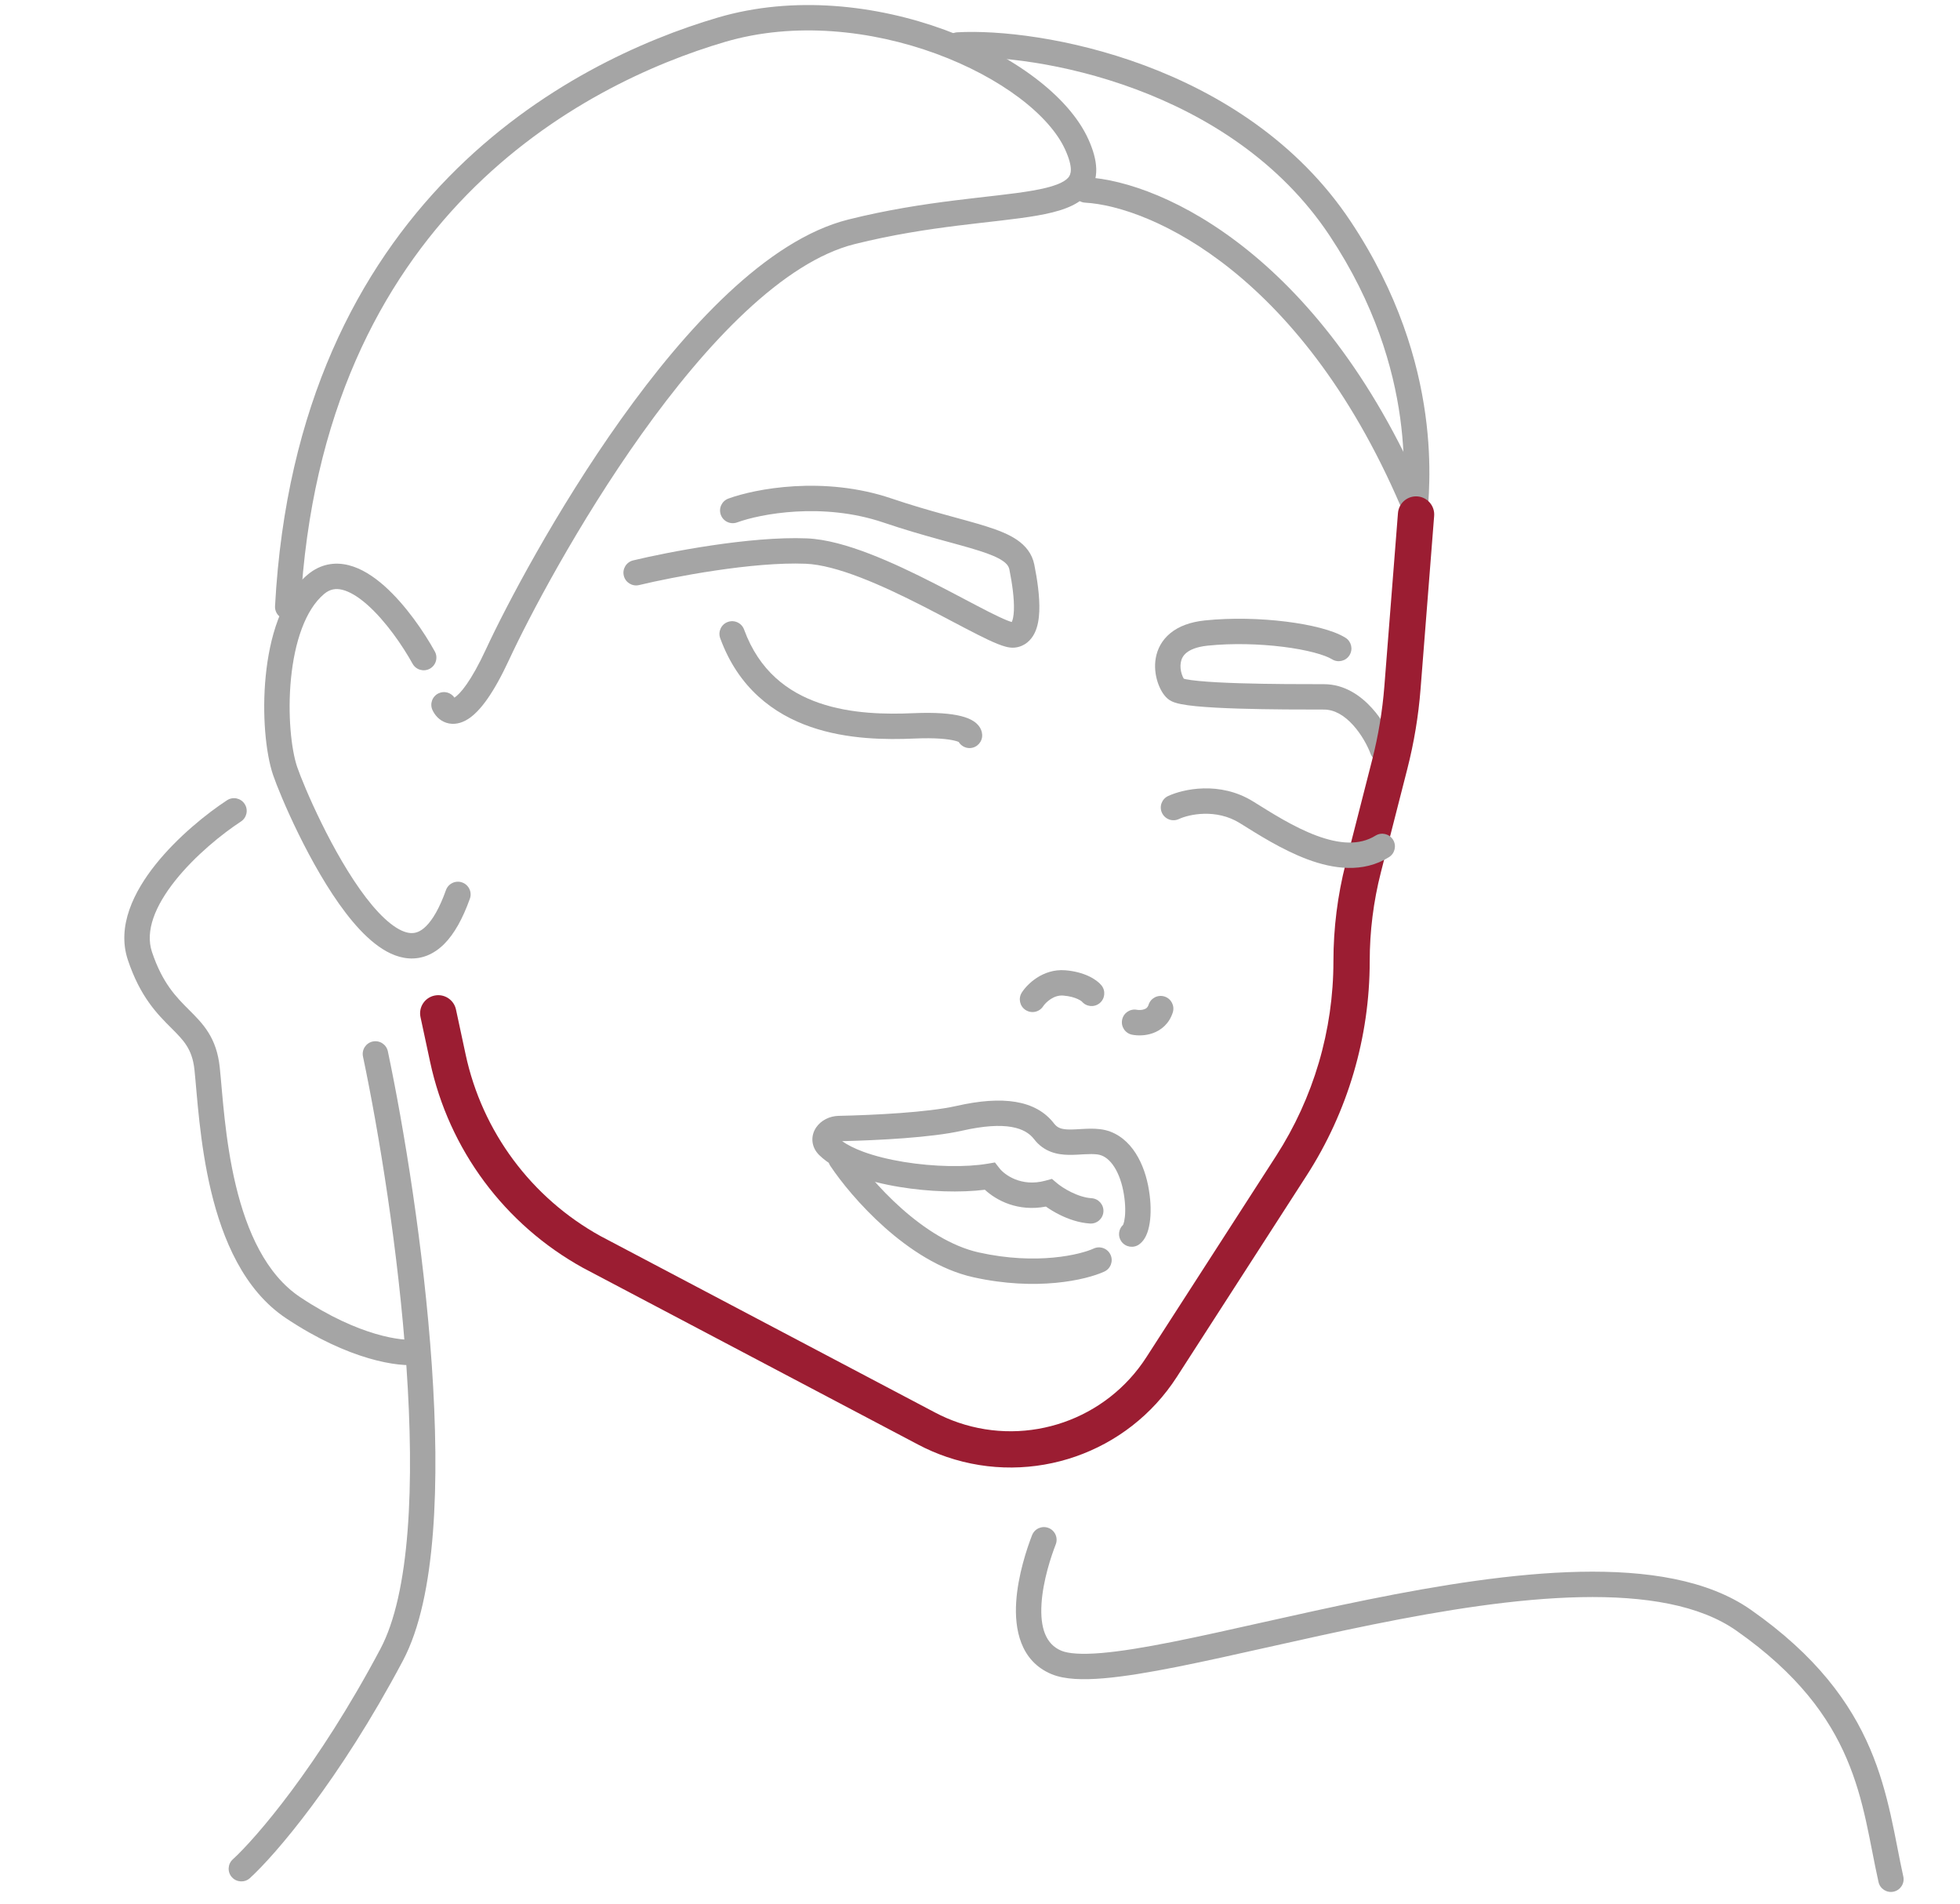
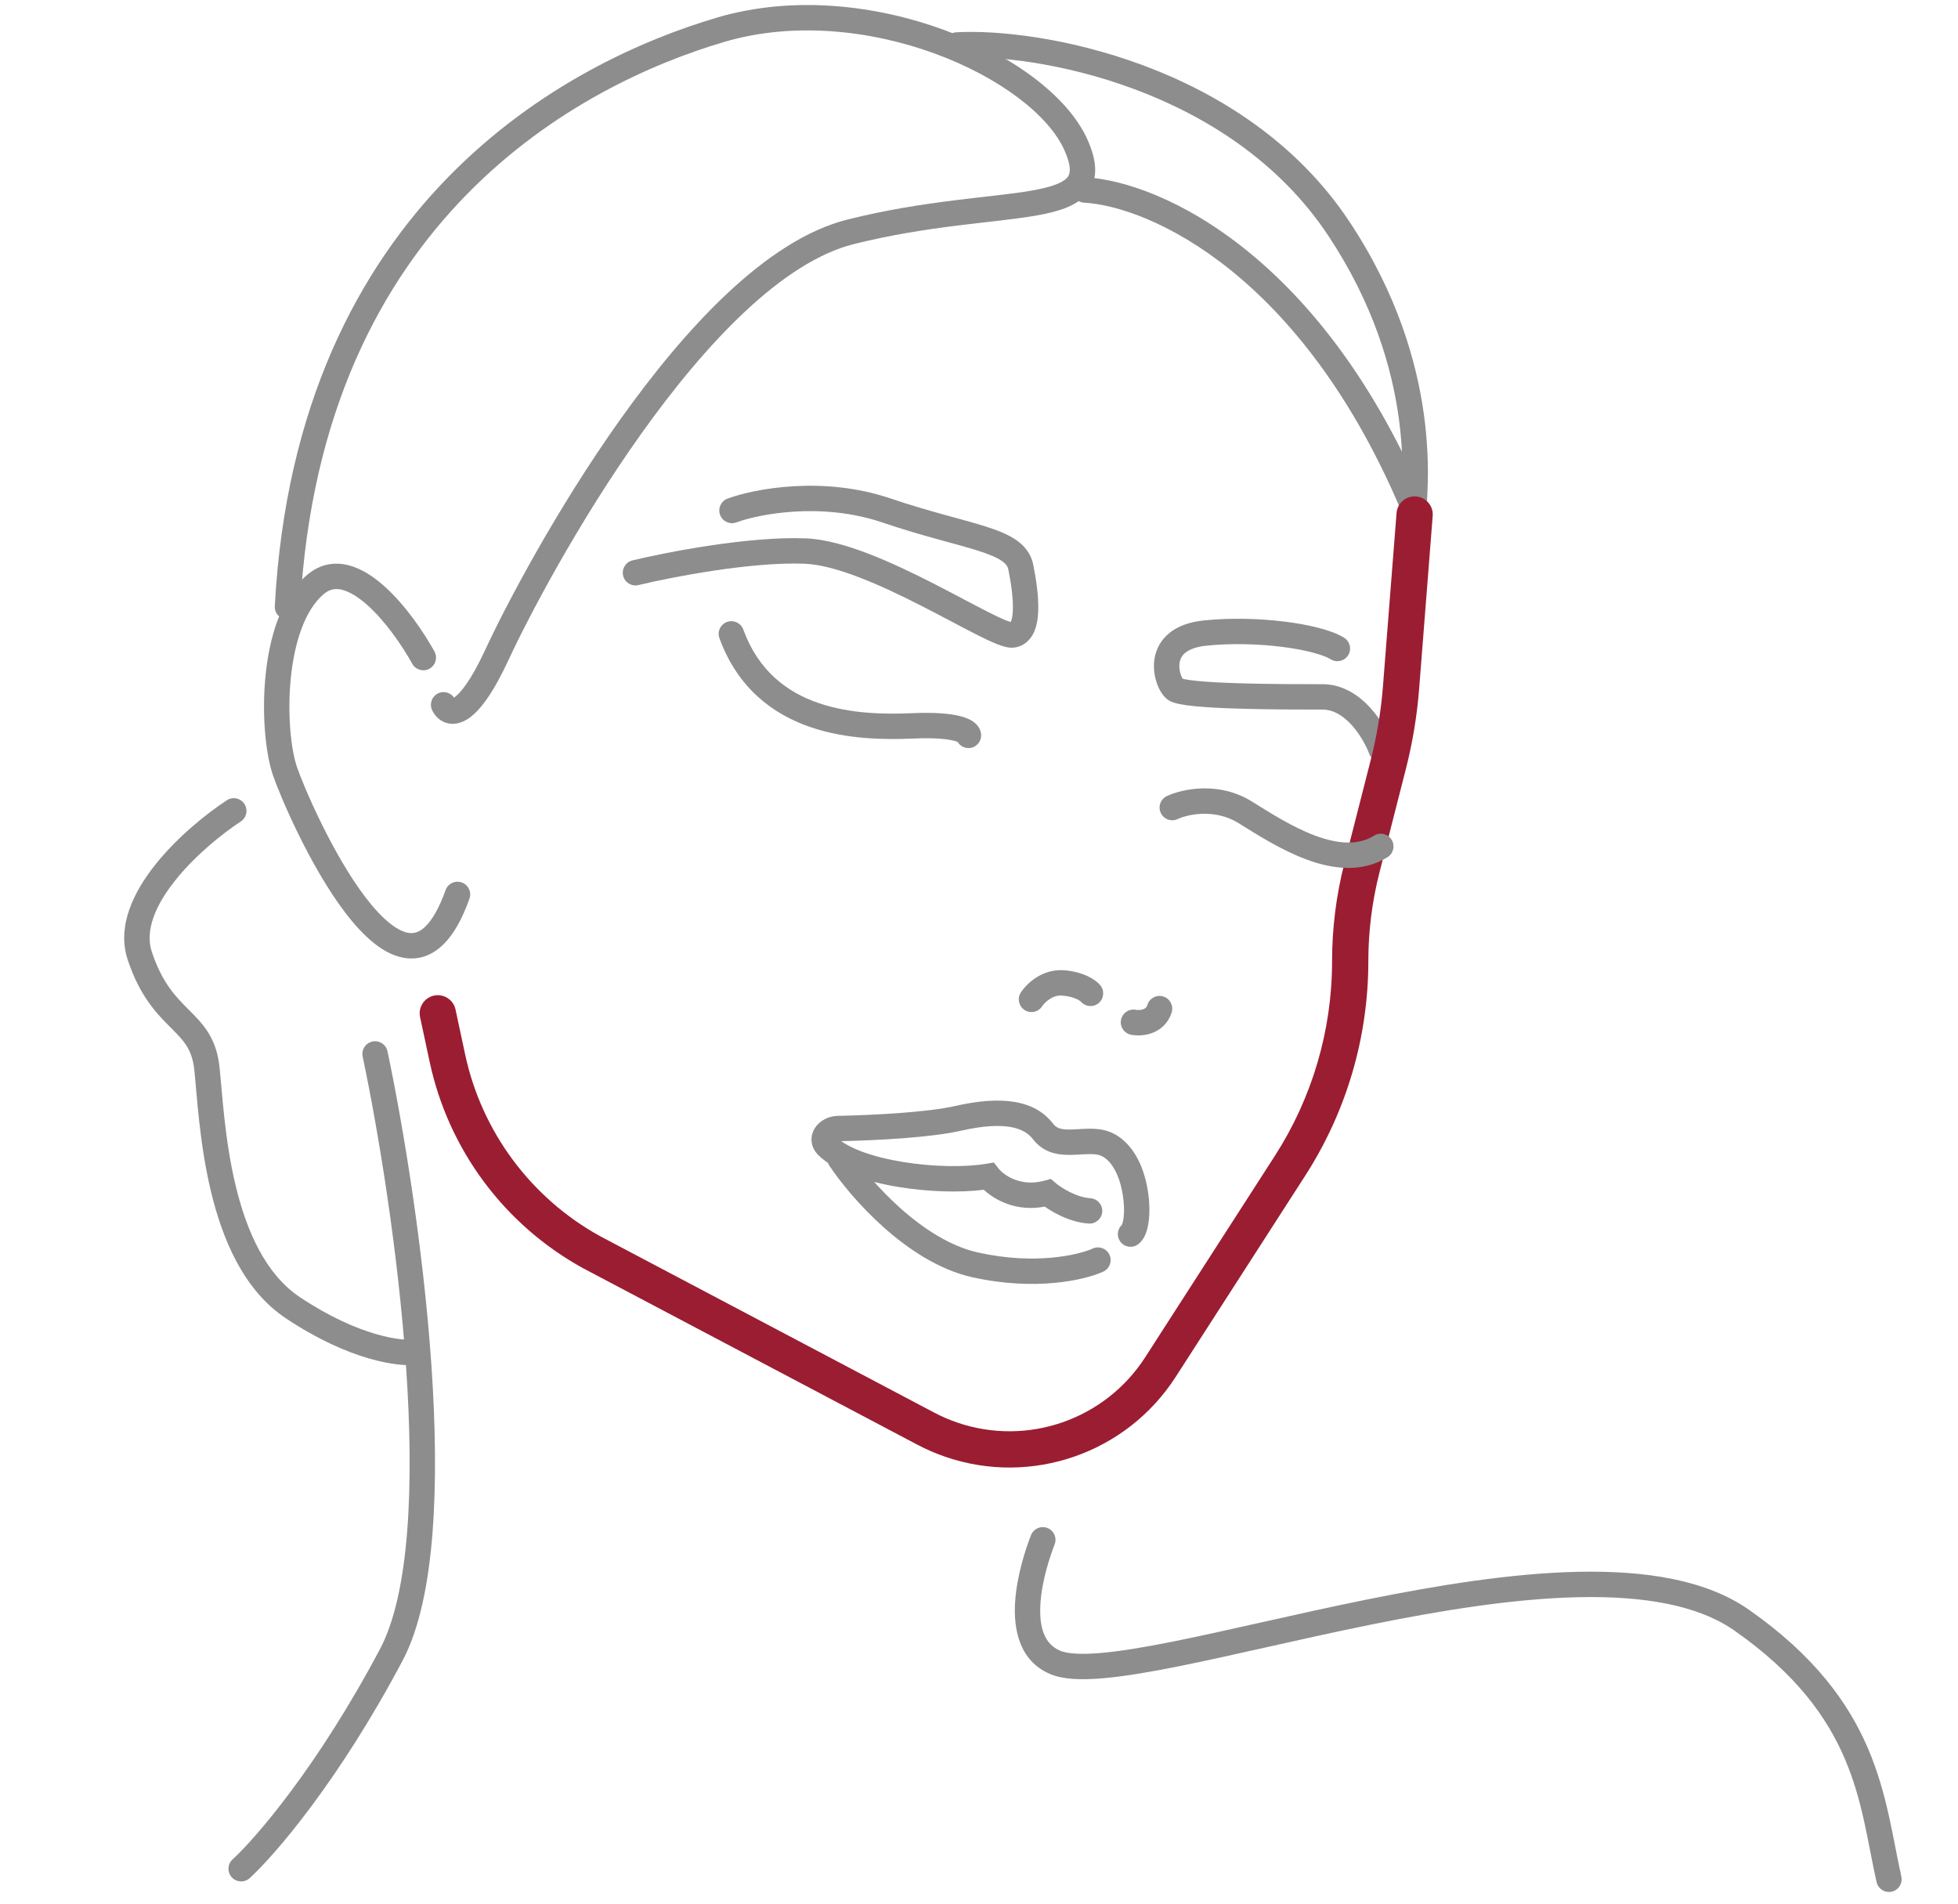
- <svg xmlns="http://www.w3.org/2000/svg" width="138" height="134" viewBox="0 0 138 134" fill="none">
-   <path d="M15.985 56.331C16.398 56.06 16.953 56.176 17.224 56.589C17.495 57.001 17.379 57.556 16.966 57.826C15.649 58.688 13.751 60.215 12.351 61.968C10.914 63.768 10.209 65.537 10.699 67.005C11.439 69.221 12.413 70.189 13.311 71.087C13.767 71.542 14.27 72.039 14.669 72.676C15.082 73.335 15.364 74.111 15.472 75.135C15.668 76.993 15.826 80.199 16.6 83.432C17.379 86.684 18.73 89.708 21.136 91.31C25.341 94.11 28.407 94.405 29.221 94.289C29.71 94.219 30.163 94.558 30.233 95.046C30.303 95.535 29.963 95.987 29.474 96.057C28.079 96.256 24.571 95.744 20.144 92.797C17.155 90.807 15.667 87.213 14.861 83.849C14.05 80.465 13.877 77.056 13.694 75.322C13.613 74.549 13.41 74.036 13.151 73.623C12.879 73.187 12.525 72.829 12.046 72.35C11.075 71.381 9.872 70.175 9.002 67.57C8.206 65.181 9.442 62.745 10.953 60.853C12.501 58.914 14.557 57.265 15.985 56.331Z" fill="#A5A5A5" />
-   <path d="M84.836 43.673C86.737 43.476 88.795 43.538 90.556 43.758C91.439 43.868 92.261 44.02 92.961 44.203C93.645 44.382 94.273 44.607 94.729 44.89C95.149 45.15 95.278 45.701 95.017 46.12C94.757 46.539 94.205 46.668 93.786 46.408C93.555 46.265 93.13 46.094 92.507 45.931C91.899 45.771 91.158 45.633 90.335 45.53C88.688 45.325 86.767 45.268 85.021 45.449C84.231 45.532 83.785 45.747 83.536 45.95C83.298 46.146 83.183 46.378 83.138 46.627C83.09 46.892 83.122 47.185 83.203 47.444C83.254 47.607 83.311 47.714 83.348 47.774C83.384 47.784 83.432 47.799 83.492 47.811C83.707 47.855 84.01 47.896 84.393 47.933C85.156 48.008 86.157 48.059 87.242 48.093C89.408 48.161 91.841 48.161 93.217 48.161C94.67 48.161 95.807 48.975 96.591 49.838C97.379 50.705 97.914 51.731 98.174 52.431C98.347 52.894 98.11 53.408 97.647 53.58C97.184 53.752 96.669 53.516 96.497 53.054C96.3 52.525 95.873 51.707 95.266 51.038C94.654 50.364 93.961 49.947 93.217 49.947C91.845 49.947 89.385 49.948 87.186 49.879C86.089 49.844 85.04 49.792 84.219 49.712C83.81 49.672 83.438 49.622 83.136 49.561C82.985 49.53 82.832 49.493 82.694 49.445C82.575 49.404 82.38 49.327 82.21 49.179C81.875 48.889 81.635 48.421 81.496 47.977C81.348 47.504 81.268 46.915 81.377 46.311C81.489 45.69 81.799 45.063 82.402 44.57C82.994 44.084 83.805 43.781 84.836 43.673Z" fill="#A5A5A5" />
-   <path d="M51.283 35.096C53.16 34.407 57.992 33.47 62.77 35.089C64.164 35.561 65.421 35.921 66.537 36.229C67.64 36.534 68.639 36.797 69.465 37.059C70.284 37.319 71.029 37.608 71.605 38.001C72.211 38.415 72.669 38.974 72.824 39.747C73.024 40.746 73.215 41.988 73.174 43.028C73.153 43.54 73.075 44.092 72.849 44.556C72.605 45.058 72.156 45.505 71.459 45.585C71.213 45.613 70.976 45.565 70.809 45.521C70.624 45.473 70.425 45.403 70.225 45.322C69.824 45.161 69.341 44.929 68.811 44.661C68.278 44.392 67.675 44.074 67.033 43.736C66.388 43.396 65.7 43.033 64.985 42.669C63.553 41.938 62.033 41.209 60.582 40.651C59.118 40.088 57.791 39.726 56.73 39.683C52.998 39.531 47.369 40.613 44.999 41.184C44.519 41.3 44.035 41.005 43.92 40.525C43.804 40.046 44.1 39.563 44.58 39.447C46.974 38.87 52.807 37.734 56.803 37.897C58.157 37.952 59.702 38.397 61.226 38.983C62.763 39.575 64.348 40.337 65.799 41.077C66.526 41.448 67.224 41.816 67.868 42.155C68.514 42.496 69.103 42.806 69.62 43.068C70.14 43.331 70.567 43.534 70.894 43.666C71.041 43.725 71.153 43.761 71.235 43.784C71.236 43.781 71.239 43.779 71.241 43.775C71.308 43.638 71.37 43.374 71.387 42.958C71.419 42.139 71.265 41.068 71.071 40.098C71.029 39.887 70.914 39.694 70.594 39.476C70.245 39.237 69.711 39.012 68.922 38.762C68.14 38.513 67.201 38.267 66.06 37.952C64.931 37.64 63.637 37.268 62.197 36.78C57.906 35.327 53.507 36.182 51.901 36.773C51.437 36.943 50.923 36.706 50.753 36.243C50.582 35.78 50.819 35.267 51.283 35.096Z" fill="#A5A5A5" />
-   <path d="M67.34 77.849C70.592 77.111 72.935 77.421 74.219 79.092C74.451 79.394 74.736 79.499 75.279 79.507C75.573 79.512 75.869 79.488 76.255 79.468C76.617 79.448 77.038 79.434 77.467 79.486C78.467 79.607 79.234 80.181 79.774 80.907C80.307 81.624 80.649 82.525 80.833 83.434C81.014 84.333 81.051 85.169 80.979 85.845C80.943 86.181 80.879 86.502 80.777 86.78C80.685 87.031 80.52 87.368 80.207 87.594C79.806 87.883 79.247 87.792 78.957 87.392C78.692 87.025 78.749 86.525 79.07 86.222C79.076 86.21 79.087 86.192 79.097 86.166C79.134 86.063 79.175 85.894 79.201 85.657C79.251 85.184 79.229 84.531 79.079 83.788C78.931 83.056 78.672 82.422 78.338 81.973C78.011 81.533 77.646 81.308 77.252 81.26C76.985 81.228 76.693 81.233 76.349 81.251C76.03 81.268 75.626 81.299 75.251 81.293C74.453 81.281 73.508 81.102 72.8 80.179C72.203 79.403 70.862 78.883 67.736 79.591C65.587 80.079 61.81 80.268 59.291 80.328C59.656 80.587 60.151 80.839 60.767 81.068C61.601 81.377 62.594 81.62 63.645 81.792C65.759 82.137 68.004 82.173 69.526 81.917L70.052 81.828L70.38 82.248C70.713 82.675 71.895 83.579 73.609 83.108L74.064 82.984L74.424 83.288C74.596 83.434 74.958 83.69 75.417 83.916C75.878 84.143 76.383 84.314 76.855 84.344C77.348 84.376 77.721 84.799 77.69 85.291C77.658 85.784 77.234 86.158 76.741 86.126C75.952 86.076 75.21 85.806 74.625 85.518C74.245 85.331 73.908 85.122 73.64 84.933C71.661 85.312 70.144 84.492 69.343 83.748C67.629 83.963 65.411 83.892 63.356 83.556C62.224 83.371 61.114 83.102 60.145 82.743C59.189 82.388 58.301 81.921 57.677 81.305C57.416 81.047 57.237 80.716 57.203 80.336C57.17 79.962 57.287 79.624 57.466 79.361C57.814 78.852 58.424 78.56 59.048 78.547C61.586 78.492 65.335 78.303 67.34 77.849Z" fill="#A5A5A5" />
-   <path d="M58.71 80.83C59.122 80.557 59.676 80.669 59.95 81.079C60.605 82.065 61.865 83.632 63.474 85.063C65.093 86.501 66.988 87.732 68.913 88.161C73.013 89.074 76.09 88.307 77.003 87.887C77.452 87.681 77.984 87.877 78.19 88.325C78.397 88.773 78.201 89.303 77.752 89.509C76.455 90.106 72.974 90.896 68.524 89.905C66.174 89.382 64.007 87.928 62.285 86.398C60.554 84.859 59.195 83.172 58.461 82.068C58.187 81.657 58.299 81.103 58.71 80.83Z" fill="#A5A5A5" />
-   <path d="M72.666 108.064C72.846 107.604 73.364 107.376 73.824 107.555C74.284 107.734 74.512 108.252 74.333 108.712C74.007 109.548 73.434 111.259 73.331 112.891C73.226 114.576 73.627 115.739 74.727 116.197C75.216 116.401 76.132 116.476 77.546 116.358C78.92 116.242 80.62 115.96 82.573 115.571C84.522 115.183 86.697 114.695 89.02 114.175C91.339 113.657 93.802 113.107 96.309 112.6C101.317 111.588 106.548 110.738 111.249 110.641C115.923 110.545 120.233 111.187 123.272 113.314C127.882 116.541 130.279 119.849 131.667 123.095C133.03 126.281 133.415 129.435 134.008 132.088C134.116 132.57 133.813 133.047 133.331 133.155C132.849 133.263 132.37 132.96 132.263 132.478C131.621 129.61 131.299 126.782 130.023 123.798C128.772 120.874 126.597 117.823 122.245 114.777C119.683 112.984 115.852 112.333 111.287 112.427C106.75 112.521 101.645 113.345 96.665 114.351C94.178 114.854 91.733 115.4 89.412 115.919C87.096 116.437 84.897 116.93 82.922 117.324C80.951 117.716 79.173 118.015 77.698 118.139C76.264 118.259 74.96 118.23 74.038 117.846C71.809 116.917 71.431 114.63 71.547 112.778C71.667 110.873 72.316 108.96 72.666 108.064Z" fill="#A5A5A5" />
-   <path d="M76.501 12.48C81.894 12.785 93.326 18.096 100.623 35.787C100.811 36.243 100.593 36.764 100.137 36.952C99.68 37.14 99.157 36.923 98.969 36.467C91.866 19.25 80.947 14.522 76.402 14.265C75.909 14.237 75.531 13.815 75.558 13.322C75.586 12.83 76.008 12.452 76.501 12.48Z" fill="#A5A5A5" />
-   <path d="M67.398 2.274C70.28 2.11 75.326 2.647 80.572 4.599C85.826 6.555 91.358 9.96 95.103 15.594C101.855 25.753 100.564 34.743 100.502 36.348C100.483 36.841 100.067 37.226 99.574 37.207C99.08 37.188 98.695 36.773 98.714 36.28C98.777 34.636 100.008 26.205 93.613 16.582C90.138 11.354 84.967 8.143 79.947 6.274C74.919 4.403 70.12 3.91 67.501 4.058C67.008 4.086 66.584 3.71 66.556 3.217C66.528 2.725 66.905 2.302 67.398 2.274Z" fill="#A5A5A5" />
-   <path d="M75.003 68.299C76.308 68.403 77.186 68.915 77.549 69.358C77.861 69.74 77.805 70.303 77.423 70.616C77.04 70.928 76.477 70.871 76.164 70.49C76.19 70.522 76.119 70.434 75.88 70.324C75.66 70.223 75.325 70.117 74.861 70.08C74.539 70.054 74.243 70.156 73.98 70.325C73.709 70.501 73.52 70.72 73.448 70.831C73.181 71.246 72.628 71.365 72.213 71.098C71.798 70.831 71.678 70.278 71.946 69.863C72.148 69.55 72.512 69.146 73.007 68.826C73.51 68.5 74.194 68.234 75.003 68.299Z" fill="#A5A5A5" />
-   <path d="M80.869 70.726C81.019 70.257 81.522 69.997 81.993 70.147C82.463 70.297 82.723 70.8 82.573 71.27C82.316 72.075 81.741 72.523 81.163 72.728C80.622 72.92 80.074 72.906 79.711 72.835C79.226 72.74 78.911 72.271 79.006 71.787C79.101 71.303 79.57 70.987 80.055 71.082C80.172 71.105 80.385 71.108 80.564 71.044C80.645 71.016 80.704 70.978 80.748 70.937C80.787 70.898 80.834 70.837 80.869 70.726Z" fill="#A5A5A5" />
-   <path d="M51.242 43.781C51.706 43.612 52.219 43.85 52.389 44.313C53.455 47.227 55.458 48.717 57.675 49.483C59.932 50.262 62.404 50.285 64.308 50.202C65.891 50.133 66.962 50.229 67.672 50.409C68.025 50.498 68.333 50.619 68.577 50.785C68.792 50.932 69.12 51.229 69.152 51.704C69.186 52.196 68.814 52.622 68.321 52.656C67.976 52.679 67.666 52.502 67.498 52.226C67.494 52.224 67.491 52.222 67.488 52.221C67.431 52.197 67.347 52.17 67.233 52.141C66.763 52.022 65.887 51.922 64.386 51.987C62.435 52.071 59.68 52.066 57.09 51.172C54.458 50.263 51.991 48.431 50.709 44.926C50.54 44.463 50.778 43.95 51.242 43.781ZM67.367 51.826C67.37 51.874 67.379 51.918 67.389 51.958C67.379 51.915 67.37 51.871 67.367 51.826Z" fill="#A5A5A5" />
-   <path d="M93.884 67.665C93.884 65.342 94.175 63.027 94.75 60.776L96.613 53.482C97.046 51.784 97.334 50.051 97.471 48.304L98.428 36.117C98.484 35.414 99.099 34.889 99.802 34.944C100.506 34.999 101.032 35.614 100.976 36.316L100.019 48.504C99.871 50.396 99.559 52.273 99.09 54.112L97.225 61.407C96.703 63.452 96.439 65.555 96.439 67.665C96.439 73.016 94.896 78.252 91.996 82.75L82.86 96.922C79.396 102.296 72.709 104.619 66.652 102.554C65.964 102.319 65.294 102.031 64.651 101.691L41.074 89.26L41.063 89.255L41.053 89.249C35.534 86.203 31.607 80.918 30.286 74.76L29.607 71.596C29.459 70.907 29.898 70.229 30.588 70.081C31.278 69.933 31.957 70.372 32.105 71.062L32.784 74.226C33.95 79.661 37.417 84.324 42.287 87.013L65.844 99.434C66.369 99.712 66.916 99.947 67.478 100.139C72.423 101.825 77.883 99.927 80.712 95.54L89.848 81.368C92.483 77.282 93.884 72.525 93.884 67.665Z" fill="#9B1D32" />
-   <path d="M26.247 73.313C26.731 73.212 27.206 73.52 27.308 74.002C28.432 79.334 29.836 87.852 30.403 96.1C30.686 100.224 30.761 104.302 30.481 107.89C30.203 111.457 29.568 114.634 28.37 116.894C23.888 125.351 19.365 130.591 17.596 132.203C17.231 132.535 16.665 132.508 16.332 132.144C16 131.78 16.026 131.215 16.391 130.883C17.974 129.44 22.38 124.377 26.789 116.058C27.814 114.125 28.426 111.244 28.698 107.752C28.969 104.281 28.898 100.298 28.618 96.224C28.059 88.075 26.668 79.641 25.557 74.371C25.456 73.889 25.764 73.415 26.247 73.313Z" fill="#A5A5A5" />
-   <path d="M50.535 1.238C55.887 -0.338 61.726 0.345 66.524 2.104C68.928 2.985 71.098 4.146 72.839 5.456C74.57 6.759 75.928 8.248 76.632 9.807C77.29 11.264 77.463 12.615 76.586 13.65C76.188 14.121 75.64 14.432 75.054 14.656C74.465 14.882 73.772 15.044 73.017 15.176C71.527 15.437 69.584 15.614 67.447 15.88C65.278 16.151 62.823 16.521 60.175 17.182C57.692 17.802 55.089 19.518 52.505 21.933C49.932 24.338 47.445 27.375 45.192 30.533C40.687 36.849 37.18 43.56 35.85 46.43C34.766 48.768 33.822 50.062 32.957 50.614C32.492 50.911 31.954 51.049 31.424 50.877C30.917 50.712 30.613 50.326 30.455 49.995C30.243 49.549 30.432 49.016 30.878 48.804C31.281 48.613 31.752 48.75 31.996 49.106C32.39 48.853 33.155 47.992 34.226 45.68C35.593 42.732 39.153 35.92 43.736 29.496C46.028 26.283 48.592 23.143 51.282 20.628C53.96 18.125 56.831 16.177 59.742 15.45C62.488 14.764 65.022 14.382 67.225 14.107C69.46 13.828 71.274 13.667 72.709 13.416C73.417 13.292 73.981 13.155 74.414 12.989C74.85 12.822 75.091 12.649 75.22 12.496C75.398 12.286 75.584 11.832 75.002 10.542C74.465 9.354 73.356 8.082 71.762 6.883C70.179 5.692 68.169 4.61 65.907 3.781C61.374 2.119 55.939 1.51 51.042 2.951C46.015 4.431 38.911 7.547 32.886 13.695C26.878 19.827 21.895 29.022 21.151 42.762C21.125 43.255 20.703 43.633 20.209 43.606C19.716 43.579 19.338 43.159 19.365 42.666C20.131 28.5 25.29 18.893 31.607 12.445C37.908 6.015 45.314 2.775 50.535 1.238Z" fill="#A5A5A5" />
-   <path d="M21.676 40.438C22.561 39.699 23.567 39.542 24.537 39.782C25.457 40.01 26.316 40.584 27.061 41.244C28.556 42.571 29.864 44.499 30.614 45.857C30.853 46.288 30.696 46.832 30.264 47.071C29.831 47.309 29.287 47.152 29.048 46.72C28.349 45.456 27.158 43.721 25.873 42.58C25.227 42.007 24.624 41.645 24.106 41.517C23.639 41.401 23.232 41.467 22.824 41.807C21.494 42.919 20.741 45.202 20.488 47.762C20.239 50.285 20.506 52.762 20.922 53.984C21.376 55.314 23.409 60.101 25.767 63.179C26.351 63.942 26.933 64.569 27.49 65.008C28.054 65.453 28.525 65.652 28.9 65.679C29.23 65.703 29.594 65.603 30.01 65.185C30.453 64.742 30.935 63.955 31.398 62.659C31.564 62.194 32.076 61.952 32.541 62.117C33.006 62.283 33.249 62.794 33.084 63.258C32.577 64.676 31.982 65.74 31.277 66.447C30.546 67.179 29.69 67.527 28.771 67.461C27.898 67.398 27.089 66.969 26.381 66.41C25.665 65.846 24.98 65.093 24.345 64.264C21.825 60.974 19.716 55.988 19.229 54.559C18.705 53.023 18.442 50.274 18.708 47.588C18.969 44.939 19.774 42.027 21.676 40.438Z" fill="#A5A5A5" />
-   <path d="M82.243 56.035C83.284 55.549 85.879 54.956 88.236 56.42C89.52 57.218 91.085 58.223 92.687 58.819C94.299 59.42 95.721 59.522 96.848 58.821C97.267 58.56 97.818 58.689 98.079 59.107C98.34 59.526 98.213 60.077 97.793 60.337C95.959 61.478 93.86 61.163 92.062 60.493C90.256 59.82 88.522 58.704 87.291 57.938C85.623 56.903 83.712 57.322 83.002 57.654C82.554 57.863 82.022 57.67 81.813 57.223C81.603 56.776 81.796 56.245 82.243 56.035Z" fill="#A5A5A5" />
+ <svg xmlns="http://www.w3.org/2000/svg" width="108" height="105" viewBox="0 0 108 105" fill="none">
+   <path d="M12.512 44.14C12.835 43.928 13.269 44.019 13.481 44.342C13.693 44.665 13.602 45.1 13.279 45.312C12.249 45.987 10.763 47.184 9.668 48.557C8.543 49.967 7.991 51.353 8.375 52.504C8.953 54.24 9.716 54.999 10.419 55.702C10.775 56.059 11.169 56.449 11.481 56.947C11.804 57.464 12.026 58.072 12.11 58.874C12.264 60.33 12.387 62.843 12.993 65.376C13.603 67.924 14.66 70.294 16.543 71.549C19.834 73.743 22.233 73.974 22.87 73.883C23.253 73.828 23.607 74.094 23.662 74.477C23.717 74.859 23.451 75.214 23.068 75.269C21.977 75.425 19.231 75.023 15.767 72.714C13.427 71.155 12.263 68.339 11.632 65.702C10.997 63.051 10.862 60.38 10.719 59.021C10.655 58.415 10.496 58.013 10.294 57.69C10.08 57.348 9.803 57.067 9.429 56.693C8.669 55.933 7.727 54.988 7.047 52.947C6.423 51.075 7.391 49.166 8.573 47.684C9.785 46.164 11.394 44.872 12.512 44.14Z" fill="#8D8D8D" />
+   <path d="M66.395 34.222C67.882 34.068 69.493 34.116 70.872 34.288C71.562 34.375 72.205 34.493 72.754 34.637C73.289 34.778 73.78 34.954 74.137 35.175C74.466 35.379 74.567 35.81 74.363 36.139C74.159 36.467 73.728 36.568 73.399 36.365C73.219 36.253 72.886 36.118 72.398 35.99C71.922 35.866 71.342 35.758 70.699 35.677C69.409 35.516 67.906 35.472 66.54 35.614C65.921 35.678 65.572 35.847 65.378 36.006C65.191 36.159 65.101 36.341 65.066 36.536C65.029 36.744 65.053 36.974 65.117 37.176C65.157 37.304 65.202 37.388 65.23 37.435C65.259 37.443 65.296 37.455 65.343 37.464C65.511 37.498 65.749 37.531 66.049 37.56C66.645 37.618 67.429 37.658 68.278 37.685C69.973 37.738 71.877 37.739 72.954 37.739C74.091 37.739 74.981 38.376 75.594 39.052C76.211 39.732 76.63 40.535 76.834 41.084C76.968 41.447 76.783 41.85 76.421 41.985C76.058 42.119 75.656 41.935 75.521 41.573C75.367 41.158 75.033 40.517 74.557 39.992C74.079 39.465 73.536 39.138 72.954 39.138C71.88 39.138 69.955 39.139 68.234 39.084C67.375 39.057 66.555 39.016 65.912 38.953C65.592 38.922 65.301 38.883 65.064 38.835C64.946 38.811 64.827 38.782 64.718 38.744C64.625 38.712 64.472 38.652 64.34 38.536C64.078 38.309 63.89 37.942 63.781 37.594C63.665 37.223 63.603 36.762 63.688 36.288C63.776 35.802 64.018 35.311 64.49 34.924C64.953 34.544 65.588 34.306 66.395 34.222Z" fill="#8D8D8D" />
+   <path d="M40.134 27.5C41.603 26.96 45.384 26.226 49.124 27.495C50.215 27.864 51.199 28.147 52.071 28.388C52.935 28.627 53.717 28.833 54.363 29.039C55.005 29.242 55.587 29.468 56.038 29.777C56.512 30.101 56.871 30.539 56.992 31.145C57.149 31.928 57.298 32.901 57.266 33.715C57.25 34.117 57.188 34.549 57.012 34.913C56.821 35.306 56.469 35.656 55.924 35.719C55.731 35.742 55.546 35.703 55.415 35.669C55.27 35.632 55.115 35.576 54.958 35.513C54.644 35.387 54.266 35.206 53.852 34.996C53.434 34.784 52.962 34.535 52.46 34.27C51.956 34.004 51.417 33.72 50.858 33.434C49.737 32.862 48.547 32.29 47.411 31.853C46.266 31.412 45.227 31.128 44.397 31.094C41.476 30.975 37.071 31.823 35.216 32.271C34.84 32.362 34.462 32.13 34.371 31.754C34.281 31.379 34.512 31 34.888 30.91C36.762 30.457 41.327 29.567 44.454 29.695C45.514 29.738 46.722 30.087 47.915 30.546C49.118 31.01 50.358 31.607 51.494 32.187C52.063 32.477 52.609 32.766 53.113 33.032C53.619 33.299 54.08 33.542 54.484 33.747C54.892 33.953 55.226 34.112 55.481 34.215C55.597 34.262 55.685 34.29 55.748 34.308C55.749 34.306 55.752 34.304 55.753 34.301C55.805 34.193 55.854 33.987 55.867 33.661C55.893 33.019 55.772 32.179 55.62 31.419C55.587 31.254 55.497 31.103 55.247 30.932C54.974 30.745 54.556 30.569 53.938 30.373C53.326 30.178 52.591 29.985 51.698 29.738C50.815 29.494 49.802 29.202 48.675 28.82C45.317 27.681 41.874 28.351 40.617 28.814C40.255 28.948 39.852 28.762 39.719 28.399C39.585 28.036 39.771 27.634 40.134 27.5Z" fill="#8D8D8D" />
+   <path d="M52.698 61.001C55.243 60.424 57.077 60.666 58.082 61.976C58.263 62.212 58.486 62.294 58.911 62.301C59.142 62.305 59.373 62.286 59.675 62.27C59.958 62.255 60.288 62.244 60.623 62.285C61.406 62.379 62.006 62.829 62.429 63.398C62.846 63.96 63.114 64.665 63.258 65.378C63.4 66.082 63.428 66.738 63.372 67.267C63.344 67.531 63.293 67.782 63.214 68C63.142 68.196 63.012 68.461 62.767 68.638C62.454 68.864 62.016 68.793 61.79 68.48C61.582 68.191 61.627 67.8 61.878 67.563C61.883 67.554 61.891 67.54 61.899 67.519C61.928 67.438 61.96 67.306 61.98 67.12C62.02 66.749 62.003 66.238 61.885 65.655C61.769 65.082 61.566 64.585 61.305 64.233C61.049 63.888 60.764 63.712 60.455 63.675C60.246 63.65 60.017 63.654 59.748 63.668C59.499 63.681 59.183 63.705 58.889 63.701C58.264 63.691 57.525 63.55 56.971 62.828C56.504 62.219 55.455 61.812 53.008 62.367C51.326 62.749 48.37 62.898 46.399 62.944C46.685 63.147 47.072 63.345 47.554 63.524C48.207 63.766 48.984 63.957 49.806 64.091C51.461 64.362 53.217 64.39 54.409 64.189L54.821 64.12L55.077 64.449C55.337 64.783 56.263 65.492 57.604 65.123L57.96 65.025L58.242 65.263C58.377 65.378 58.66 65.579 59.019 65.756C59.38 65.934 59.775 66.067 60.144 66.091C60.53 66.116 60.822 66.448 60.798 66.834C60.773 67.219 60.441 67.512 60.055 67.488C59.438 67.448 58.857 67.237 58.4 67.011C58.102 66.864 57.838 66.701 57.628 66.553C56.08 66.85 54.892 66.207 54.266 65.624C52.924 65.792 51.188 65.737 49.58 65.474C48.694 65.329 47.825 65.118 47.067 64.836C46.319 64.559 45.624 64.192 45.135 63.71C44.931 63.508 44.791 63.248 44.765 62.95C44.739 62.657 44.83 62.393 44.971 62.187C45.243 61.788 45.721 61.559 46.209 61.548C48.195 61.506 51.129 61.358 52.698 61.001Z" fill="#8D8D8D" />
+   <path d="M45.951 63.338C46.273 63.124 46.707 63.211 46.921 63.533C47.434 64.305 48.42 65.534 49.679 66.654C50.946 67.782 52.429 68.746 53.936 69.082C57.144 69.798 59.552 69.197 60.267 68.868C60.618 68.706 61.034 68.859 61.196 69.21C61.358 69.561 61.204 69.977 60.853 70.139C59.838 70.606 57.114 71.225 53.631 70.449C51.792 70.039 50.096 68.9 48.748 67.701C47.394 66.495 46.33 65.173 45.755 64.308C45.541 63.986 45.629 63.551 45.951 63.338Z" fill="#8D8D8D" />
+   <path d="M56.867 84.677C57.008 84.317 57.413 84.138 57.773 84.278C58.133 84.419 58.312 84.825 58.172 85.185C57.916 85.84 57.468 87.181 57.388 88.459C57.305 89.779 57.619 90.691 58.479 91.05C58.862 91.209 59.58 91.269 60.687 91.176C61.761 91.085 63.091 90.864 64.62 90.56C66.146 90.255 67.848 89.873 69.666 89.466C71.481 89.059 73.408 88.628 75.37 88.231C79.289 87.439 83.383 86.772 87.062 86.696C90.72 86.621 94.093 87.124 96.472 88.791C100.08 91.319 101.955 93.911 103.042 96.455C104.108 98.952 104.41 101.423 104.874 103.502C104.958 103.879 104.721 104.254 104.344 104.338C103.966 104.422 103.592 104.185 103.508 103.808C103.006 101.56 102.754 99.344 101.755 97.006C100.776 94.715 99.074 92.324 95.668 89.938C93.663 88.532 90.664 88.022 87.092 88.096C83.541 88.169 79.546 88.815 75.648 89.603C73.702 89.997 71.789 90.425 69.973 90.832C68.16 91.238 66.439 91.624 64.894 91.933C63.351 92.24 61.959 92.474 60.805 92.571C59.682 92.666 58.663 92.643 57.94 92.342C56.197 91.614 55.9 89.822 55.991 88.371C56.085 86.878 56.593 85.379 56.867 84.677Z" fill="#8D8D8D" />
+   <path d="M59.872 9.779C64.093 10.018 73.039 14.18 78.75 28.042C78.897 28.399 78.727 28.808 78.369 28.955C78.012 29.102 77.603 28.933 77.455 28.575C71.897 15.084 63.352 11.38 59.794 11.178C59.408 11.156 59.112 10.825 59.134 10.44C59.156 10.054 59.486 9.758 59.872 9.779Z" fill="#8D8D8D" />
+   <path d="M52.746 1.781C55.001 1.653 58.95 2.074 63.056 3.604C67.168 5.136 71.497 7.804 74.428 12.219C79.712 20.18 78.702 27.224 78.653 28.482C78.639 28.868 78.313 29.169 77.927 29.154C77.541 29.14 77.239 28.814 77.254 28.428C77.304 27.14 78.267 20.534 73.262 12.993C70.543 8.897 66.495 6.38 62.567 4.916C58.632 3.45 54.877 3.063 52.826 3.18C52.441 3.202 52.109 2.906 52.087 2.521C52.065 2.135 52.36 1.803 52.746 1.781Z" fill="#8D8D8D" />
+   <path d="M58.7 53.517C59.721 53.599 60.408 54 60.692 54.347C60.936 54.647 60.892 55.088 60.593 55.333C60.294 55.578 59.853 55.533 59.608 55.234C59.629 55.26 59.573 55.19 59.386 55.104C59.214 55.025 58.951 54.942 58.588 54.913C58.336 54.893 58.104 54.972 57.899 55.105C57.687 55.243 57.539 55.415 57.483 55.502C57.273 55.827 56.841 55.92 56.516 55.711C56.191 55.501 56.098 55.068 56.307 54.743C56.465 54.498 56.75 54.181 57.137 53.931C57.531 53.675 58.066 53.467 58.7 53.517Z" fill="#8D8D8D" />
+   <path d="M63.291 55.42C63.409 55.052 63.803 54.849 64.171 54.966C64.54 55.083 64.743 55.477 64.626 55.846C64.424 56.477 63.974 56.828 63.522 56.988C63.099 57.139 62.67 57.128 62.385 57.072C62.006 56.998 61.759 56.63 61.834 56.251C61.908 55.872 62.276 55.624 62.655 55.698C62.747 55.716 62.913 55.719 63.053 55.669C63.116 55.647 63.163 55.617 63.197 55.585C63.228 55.555 63.264 55.506 63.291 55.42Z" fill="#8D8D8D" />
+   <path d="M40.1 34.305C40.463 34.173 40.865 34.359 40.998 34.722C41.832 37.006 43.4 38.173 45.135 38.773C46.901 39.384 48.835 39.401 50.326 39.337C51.565 39.283 52.403 39.358 52.959 39.499C53.235 39.569 53.476 39.664 53.667 39.794C53.835 39.909 54.091 40.141 54.117 40.513C54.143 40.899 53.852 41.233 53.467 41.26C53.196 41.278 52.953 41.139 52.822 40.923C52.819 40.922 52.817 40.92 52.814 40.919C52.77 40.9 52.704 40.879 52.615 40.856C52.247 40.763 51.561 40.684 50.386 40.735C48.86 40.801 46.704 40.798 44.676 40.096C42.617 39.384 40.686 37.949 39.683 35.203C39.551 34.84 39.737 34.438 40.1 34.305ZM52.719 40.609C52.722 40.647 52.729 40.681 52.737 40.713C52.73 40.679 52.722 40.645 52.719 40.609Z" fill="#8D8D8D" />
+   <path d="M73.475 53.022C73.475 51.201 73.702 49.387 74.152 47.623L75.61 41.907C75.95 40.577 76.175 39.22 76.282 37.851L77.031 28.301C77.074 27.75 77.556 27.339 78.106 27.382C78.657 27.425 79.069 27.907 79.025 28.457L78.276 38.007C78.16 39.49 77.916 40.96 77.549 42.401L76.09 48.117C75.681 49.72 75.475 51.368 75.475 53.022C75.475 57.214 74.267 61.317 71.997 64.842L64.848 75.947C62.136 80.157 56.903 81.978 52.163 80.36C51.624 80.175 51.1 79.95 50.597 79.684L32.145 69.943L32.137 69.939L32.129 69.934C27.81 67.547 24.736 63.406 23.702 58.581L23.171 56.102C23.055 55.562 23.399 55.03 23.938 54.914C24.479 54.798 25.01 55.143 25.126 55.683L25.657 58.162C26.57 62.421 29.283 66.075 33.095 68.182L51.53 77.915C51.941 78.132 52.369 78.317 52.809 78.467C56.679 79.788 60.952 78.302 63.166 74.864L70.316 63.759C72.378 60.557 73.475 56.83 73.475 53.022Z" fill="#9B1D32" />
+   <path d="M20.544 57.447C20.922 57.367 21.294 57.609 21.374 57.987C22.253 62.165 23.352 68.839 23.796 75.302C24.017 78.534 24.076 81.729 23.857 84.541C23.639 87.335 23.143 89.825 22.205 91.596C18.697 98.222 15.157 102.329 13.773 103.591C13.488 103.852 13.044 103.831 12.784 103.545C12.524 103.26 12.544 102.818 12.83 102.557C14.069 101.427 17.517 97.46 20.968 90.941C21.769 89.426 22.248 87.168 22.462 84.432C22.674 81.713 22.618 78.592 22.399 75.399C21.961 69.014 20.873 62.405 20.004 58.276C19.924 57.898 20.166 57.527 20.544 57.447Z" fill="#8D8D8D" />
+   <path d="M39.552 0.969C43.74 -0.265 48.309 0.27 52.065 1.648C53.946 2.339 55.644 3.248 57.007 4.275C58.361 5.295 59.425 6.462 59.976 7.684C60.49 8.826 60.626 9.885 59.94 10.696C59.628 11.064 59.199 11.308 58.74 11.484C58.279 11.661 57.737 11.788 57.147 11.891C55.98 12.095 54.46 12.234 52.787 12.443C51.09 12.655 49.168 12.945 47.096 13.463C45.153 13.949 43.115 15.293 41.093 17.186C39.08 19.07 37.133 21.45 35.37 23.924C31.844 28.874 29.1 34.132 28.059 36.381C27.21 38.213 26.472 39.227 25.795 39.66C25.431 39.892 25.01 40.001 24.595 39.866C24.198 39.737 23.961 39.434 23.837 39.174C23.671 38.825 23.819 38.408 24.168 38.242C24.483 38.092 24.852 38.199 25.043 38.478C25.351 38.28 25.95 37.605 26.788 35.794C27.858 33.484 30.644 28.146 34.23 23.112C36.024 20.594 38.031 18.134 40.136 16.164C42.232 14.202 44.479 12.675 46.757 12.106C48.906 11.569 50.889 11.269 52.613 11.053C54.363 10.835 55.782 10.709 56.905 10.512C57.459 10.415 57.901 10.307 58.239 10.177C58.581 10.046 58.769 9.911 58.87 9.792C59.01 9.627 59.155 9.271 58.699 8.26C58.279 7.329 57.411 6.333 56.164 5.393C54.925 4.46 53.352 3.612 51.582 2.962C48.034 1.66 43.78 1.183 39.948 2.312C36.014 3.472 30.454 5.913 25.739 10.731C21.037 15.536 17.138 22.741 16.556 33.507C16.535 33.893 16.204 34.189 15.818 34.169C15.433 34.148 15.136 33.818 15.157 33.432C15.757 22.332 19.794 14.803 24.738 9.752C29.669 4.713 35.466 2.174 39.552 0.969Z" fill="#8D8D8D" />
+   <path d="M16.968 31.686C17.66 31.107 18.447 30.984 19.207 31.173C19.926 31.351 20.599 31.801 21.181 32.318C22.352 33.358 23.375 34.869 23.963 35.932C24.149 36.271 24.027 36.697 23.688 36.884C23.35 37.071 22.924 36.948 22.737 36.609C22.19 35.619 21.258 34.259 20.252 33.365C19.746 32.916 19.274 32.633 18.869 32.532C18.504 32.442 18.185 32.493 17.866 32.76C16.825 33.63 16.236 35.419 16.038 37.426C15.843 39.403 16.052 41.343 16.378 42.301C16.733 43.343 18.324 47.094 20.169 49.506C20.626 50.104 21.082 50.595 21.517 50.939C21.959 51.288 22.328 51.444 22.621 51.465C22.879 51.483 23.164 51.405 23.49 51.078C23.836 50.731 24.214 50.114 24.576 49.099C24.706 48.735 25.107 48.544 25.471 48.674C25.834 48.804 26.025 49.204 25.895 49.568C25.499 50.679 25.033 51.513 24.481 52.066C23.909 52.64 23.239 52.913 22.52 52.861C21.837 52.812 21.204 52.476 20.649 52.038C20.089 51.596 19.553 51.006 19.056 50.356C17.084 47.778 15.434 43.871 15.053 42.752C14.643 41.548 14.437 39.394 14.644 37.289C14.849 35.214 15.479 32.932 16.968 31.686Z" fill="#8D8D8D" />
+   <path d="M64.364 43.908C65.178 43.527 67.21 43.063 69.055 44.21C70.059 44.835 71.284 45.622 72.538 46.09C73.799 46.56 74.912 46.64 75.794 46.091C76.122 45.887 76.553 45.988 76.758 46.316C76.962 46.644 76.862 47.075 76.534 47.279C75.098 48.173 73.455 47.926 72.049 47.402C70.635 46.874 69.278 45.999 68.314 45.4C67.009 44.588 65.513 44.917 64.958 45.177C64.608 45.341 64.191 45.189 64.027 44.839C63.863 44.489 64.014 44.072 64.364 43.908Z" fill="#8D8D8D" />
</svg>
